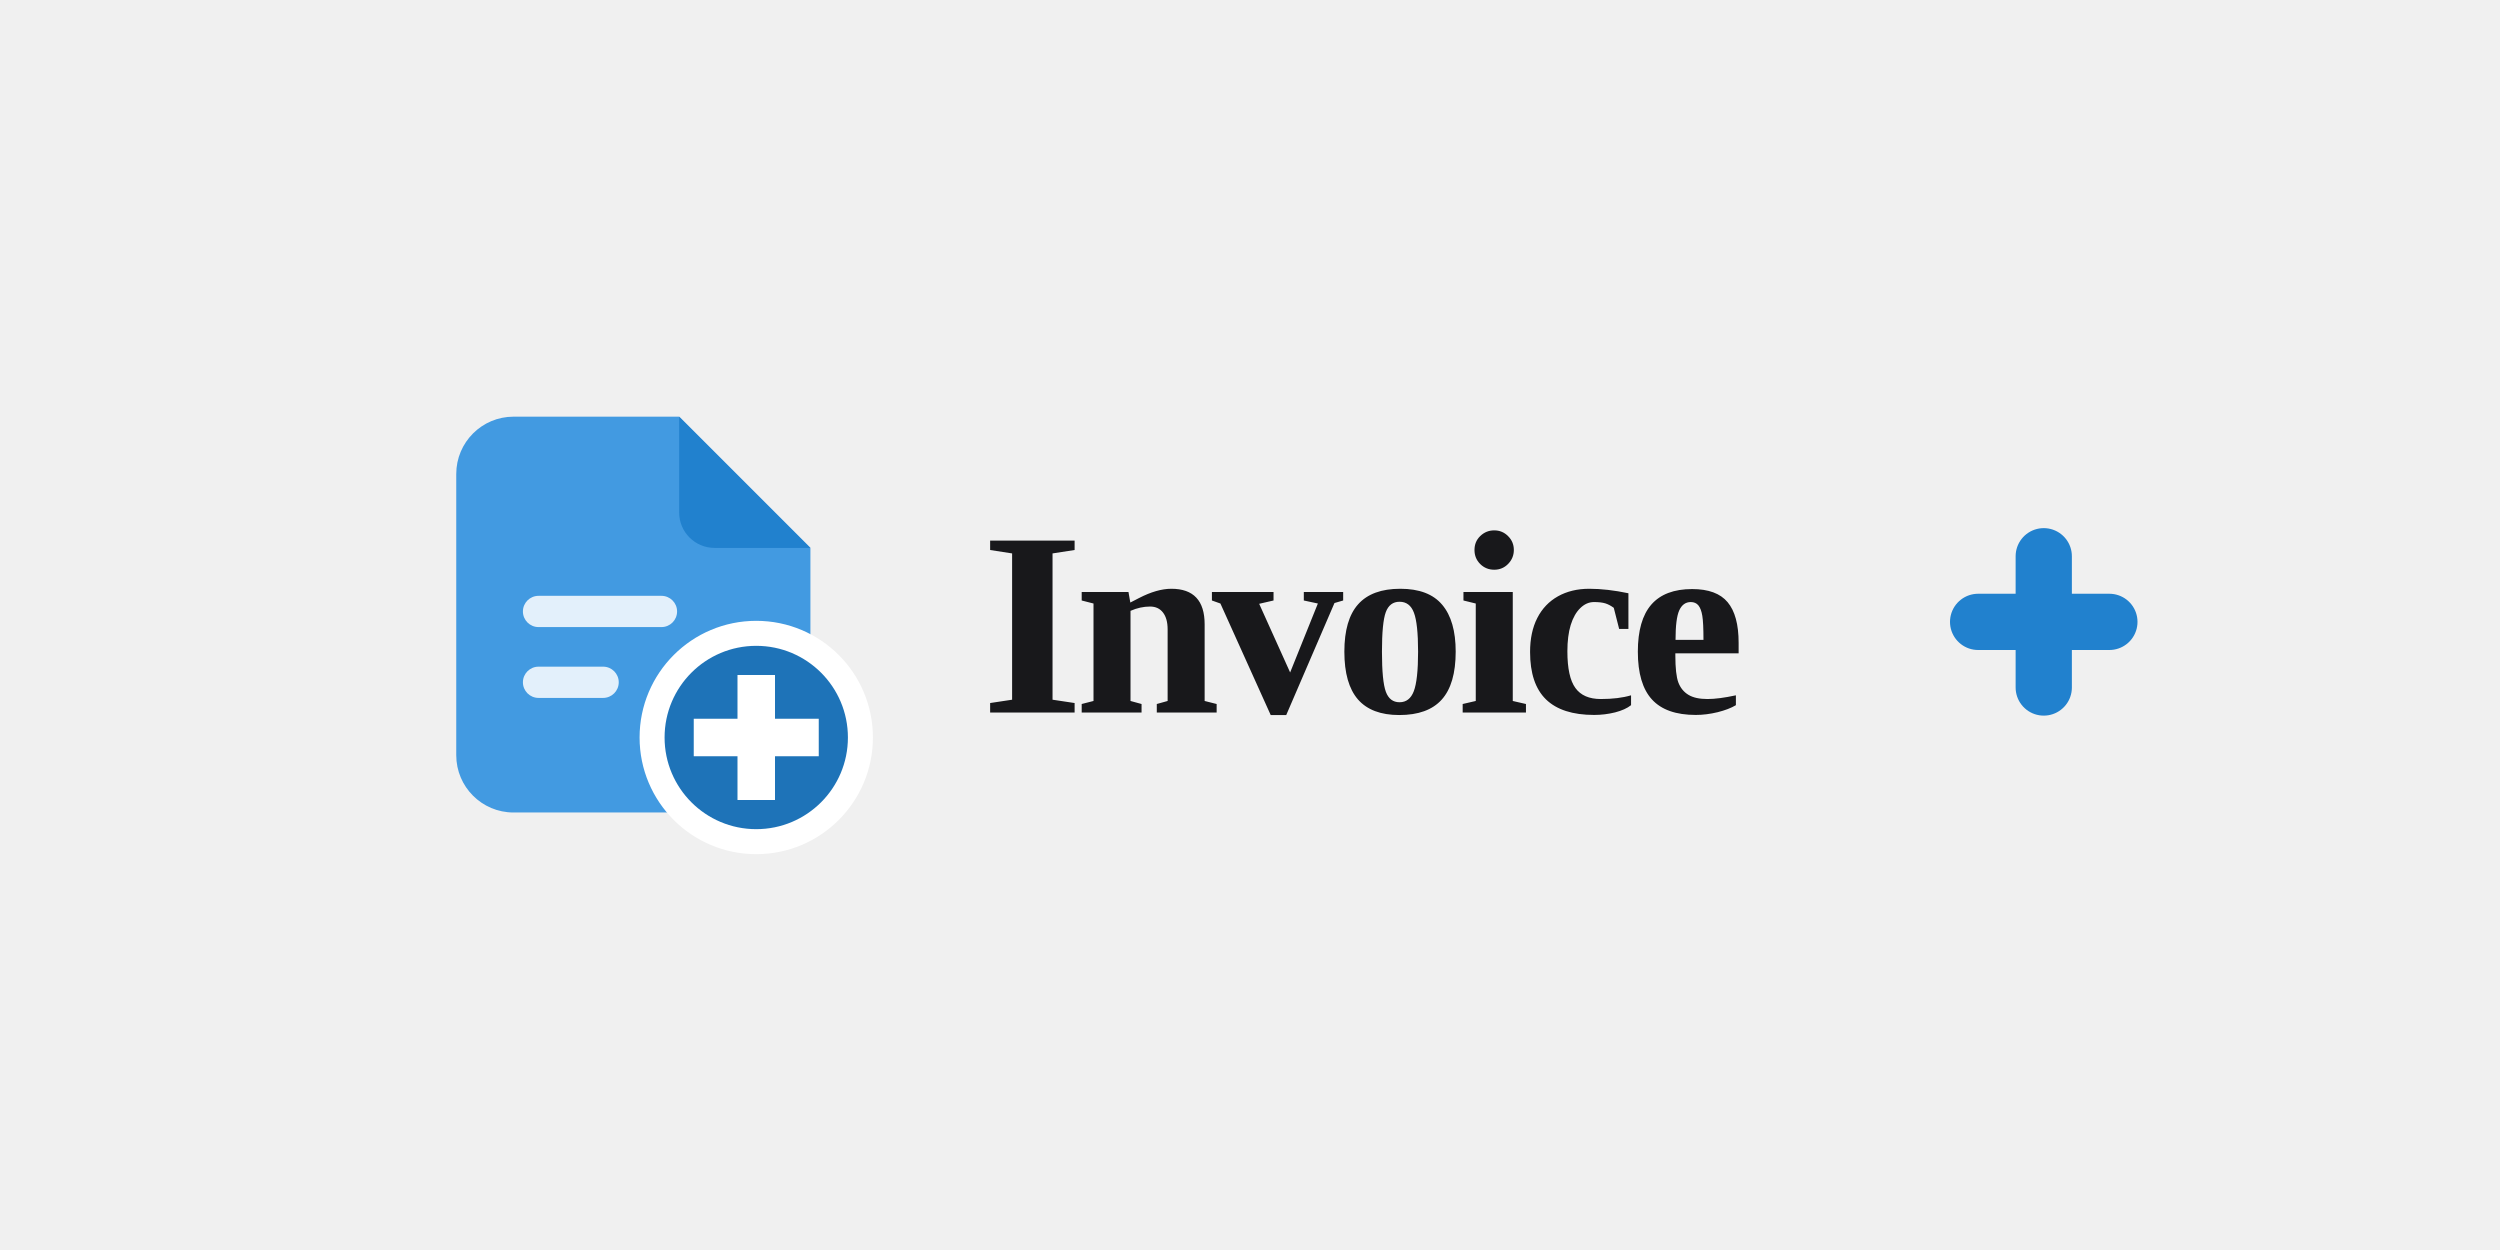
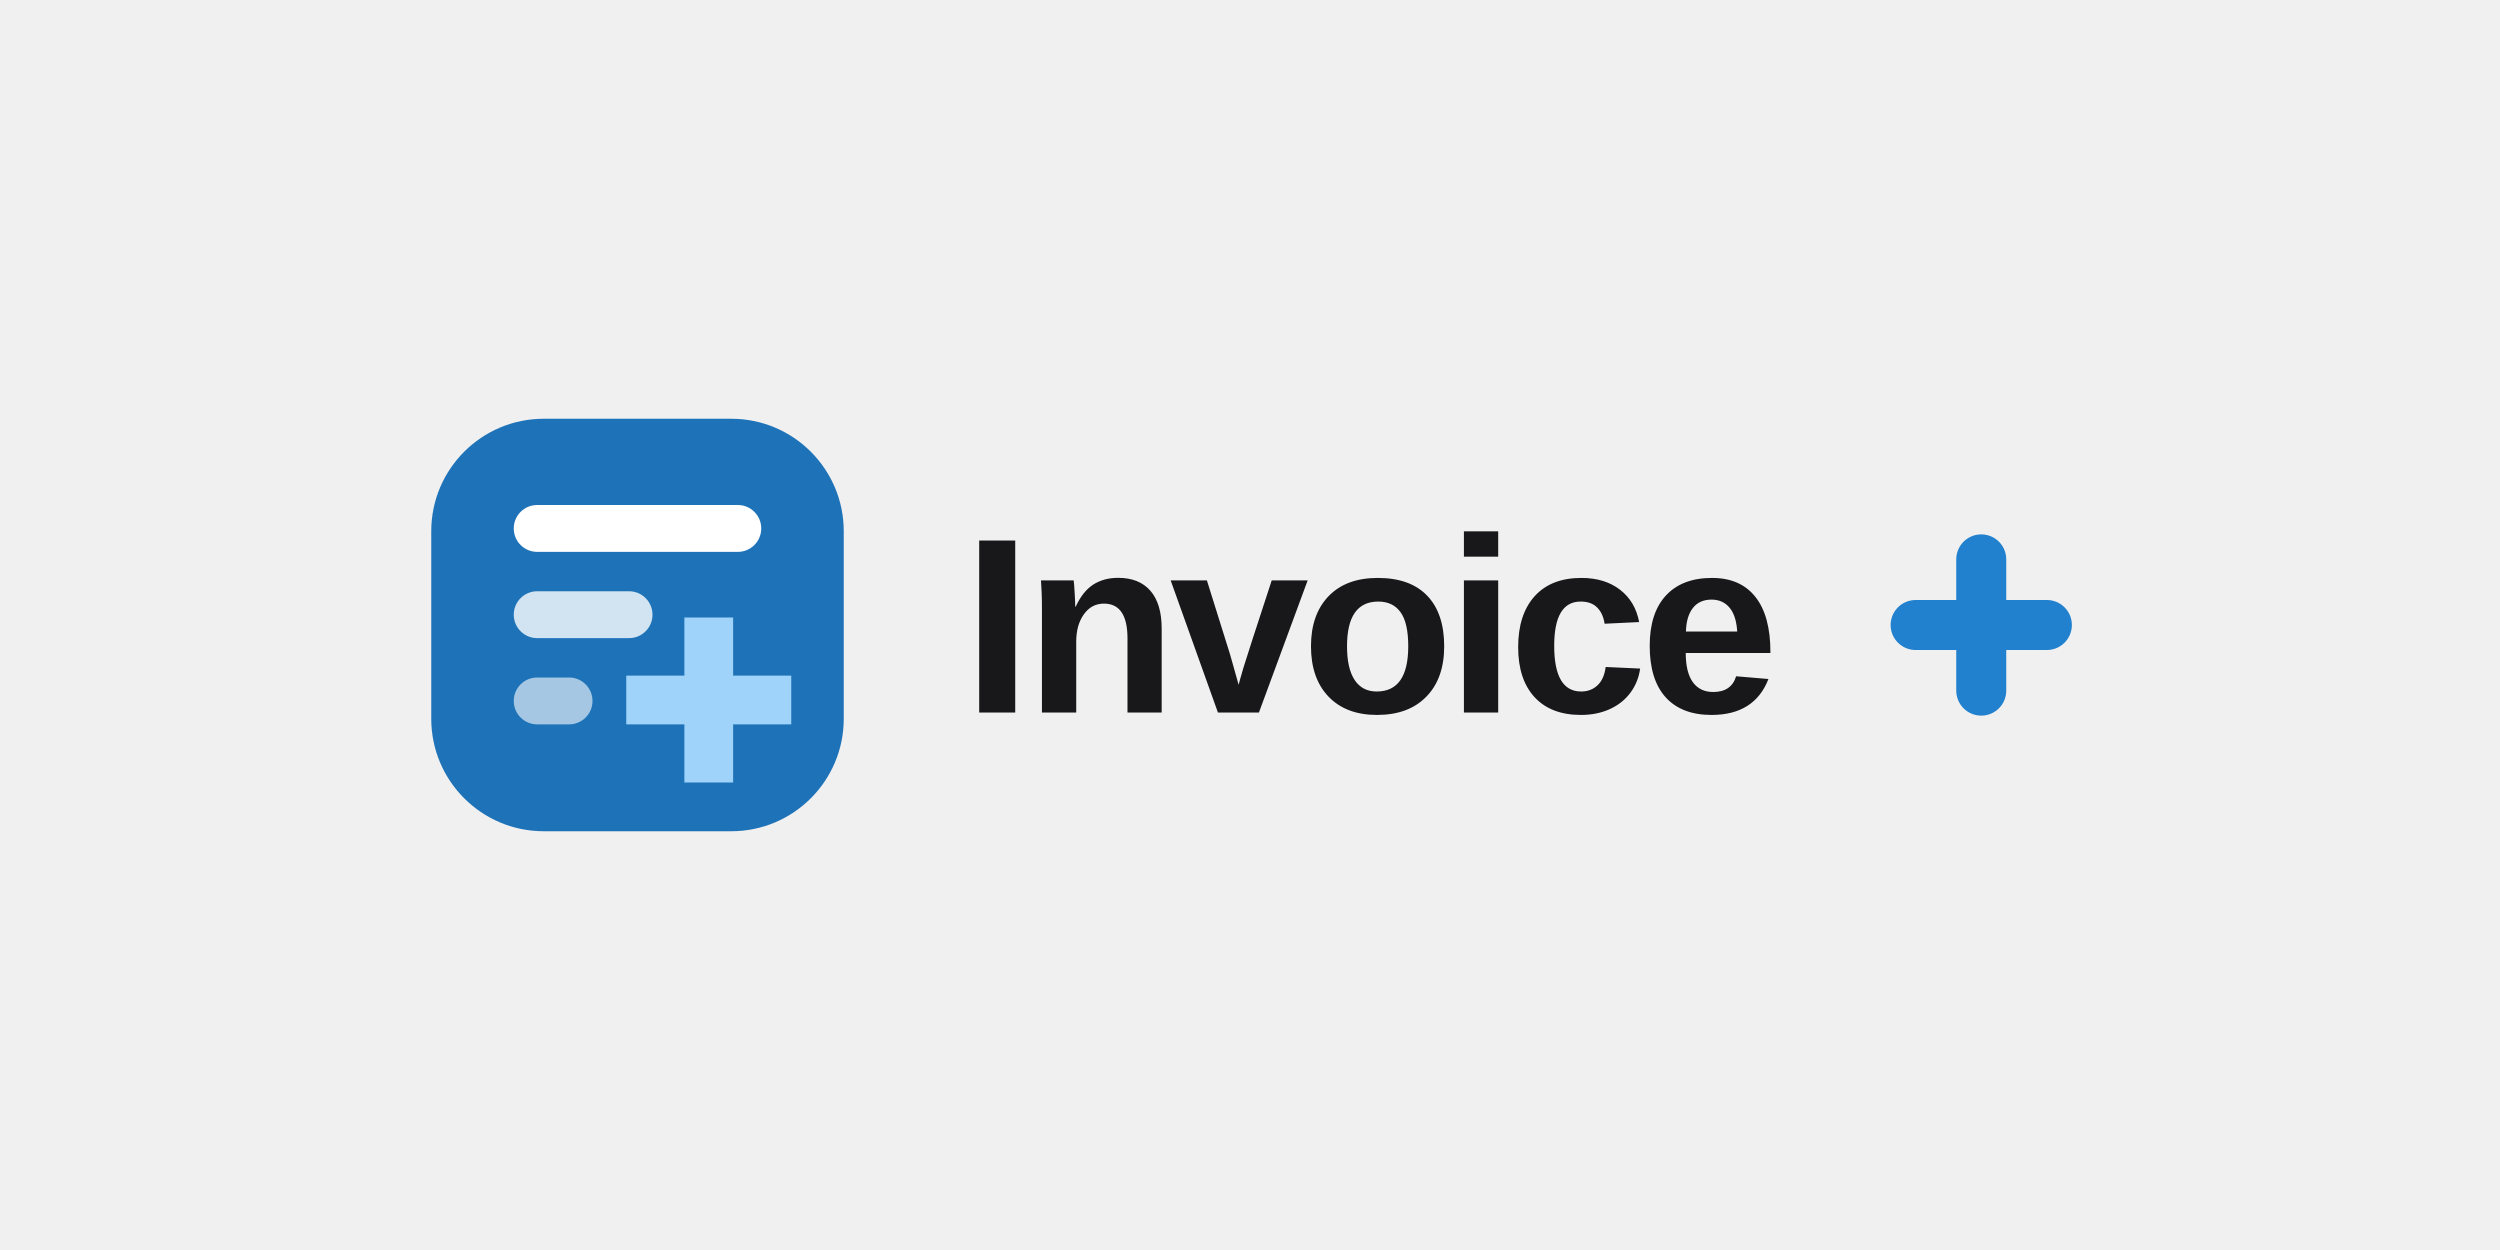
<svg xmlns="http://www.w3.org/2000/svg" viewBox="0 0 400 200" width="400" height="200" role="img" aria-label="Invoice+">
-   <g transform="translate(63 60) scale(3.3333)">
-     <path fill="#429AE1" d="M5.75 2h7.95L20 8.3v10.2A2.5 2.5 0 0 1 17.5 21H5.75A2.75 2.75 0 0 1 3 18.25V4.75A2.75 2.75 0 0 1 5.75 2Z" />
-     <path fill="#2181CE" d="M13.7 2 20 8.3h-4.6a1.7 1.7 0 0 1-1.7-1.7Z" />
-     <rect x="6.2" y="10.6" width="7.4" height="1.5" rx=".75" fill="#fff" opacity=".85" />
-     <rect x="6.2" y="14" width="4.6" height="1.5" rx=".75" fill="#fff" opacity=".85" />
-     <circle cx="17.4" cy="17.4" r="5" fill="#1E73B8" stroke="#fff" stroke-width="1.2" />
-     <path fill="#fff" d="M16.5 14.4h1.8v2.1h2.1v1.8h-2.1v2.1h-1.8v-2.1h-2.1v-1.8h2.1Z" />
+   <g transform="translate(66 64) scale(3)">
+     <rect x="1" y="1" width="22" height="22" rx="6" fill="#1E73B8" />
+     <rect x="5.4" y="5.6" width="13.2" height="2.5" rx="1.25" fill="#fff" />
+     <rect x="5.4" y="10.2" width="7.4" height="2.5" rx="1.25" fill="#fff" opacity=".8" />
+     <rect x="5.4" y="14.8" width="4.2" height="2.5" rx="1.25" fill="#fff" opacity=".6" />
+     <path fill="#9FD3FA" d="M14.5 11.6h2.6v3.1h3.1v2.6h-3.1v3.1h-2.6v-3.1h-3.1v-2.6h3.1Z" />
  </g>
-   <text x="157" y="114" font-family="Fraunces, Georgia, 'Times New Roman', serif" font-size="42" font-weight="700" letter-spacing="-1.4" fill="#18181b">Invoice</text>
-   <path d="M316.5 99.5h21M327 89v21" fill="none" stroke="#2181CE" stroke-width="9" stroke-linecap="round" />
+   <text x="154" y="114" font-family="Sora, Figtree, 'Helvetica Neue', Arial, sans-serif" font-size="40" font-weight="700" letter-spacing="-1.2" fill="#18181b">Invoice</text>
+   <path d="M306.5 100h21M317 89.5v21" fill="none" stroke="#2181CE" stroke-width="8" stroke-linecap="round" />
</svg>
